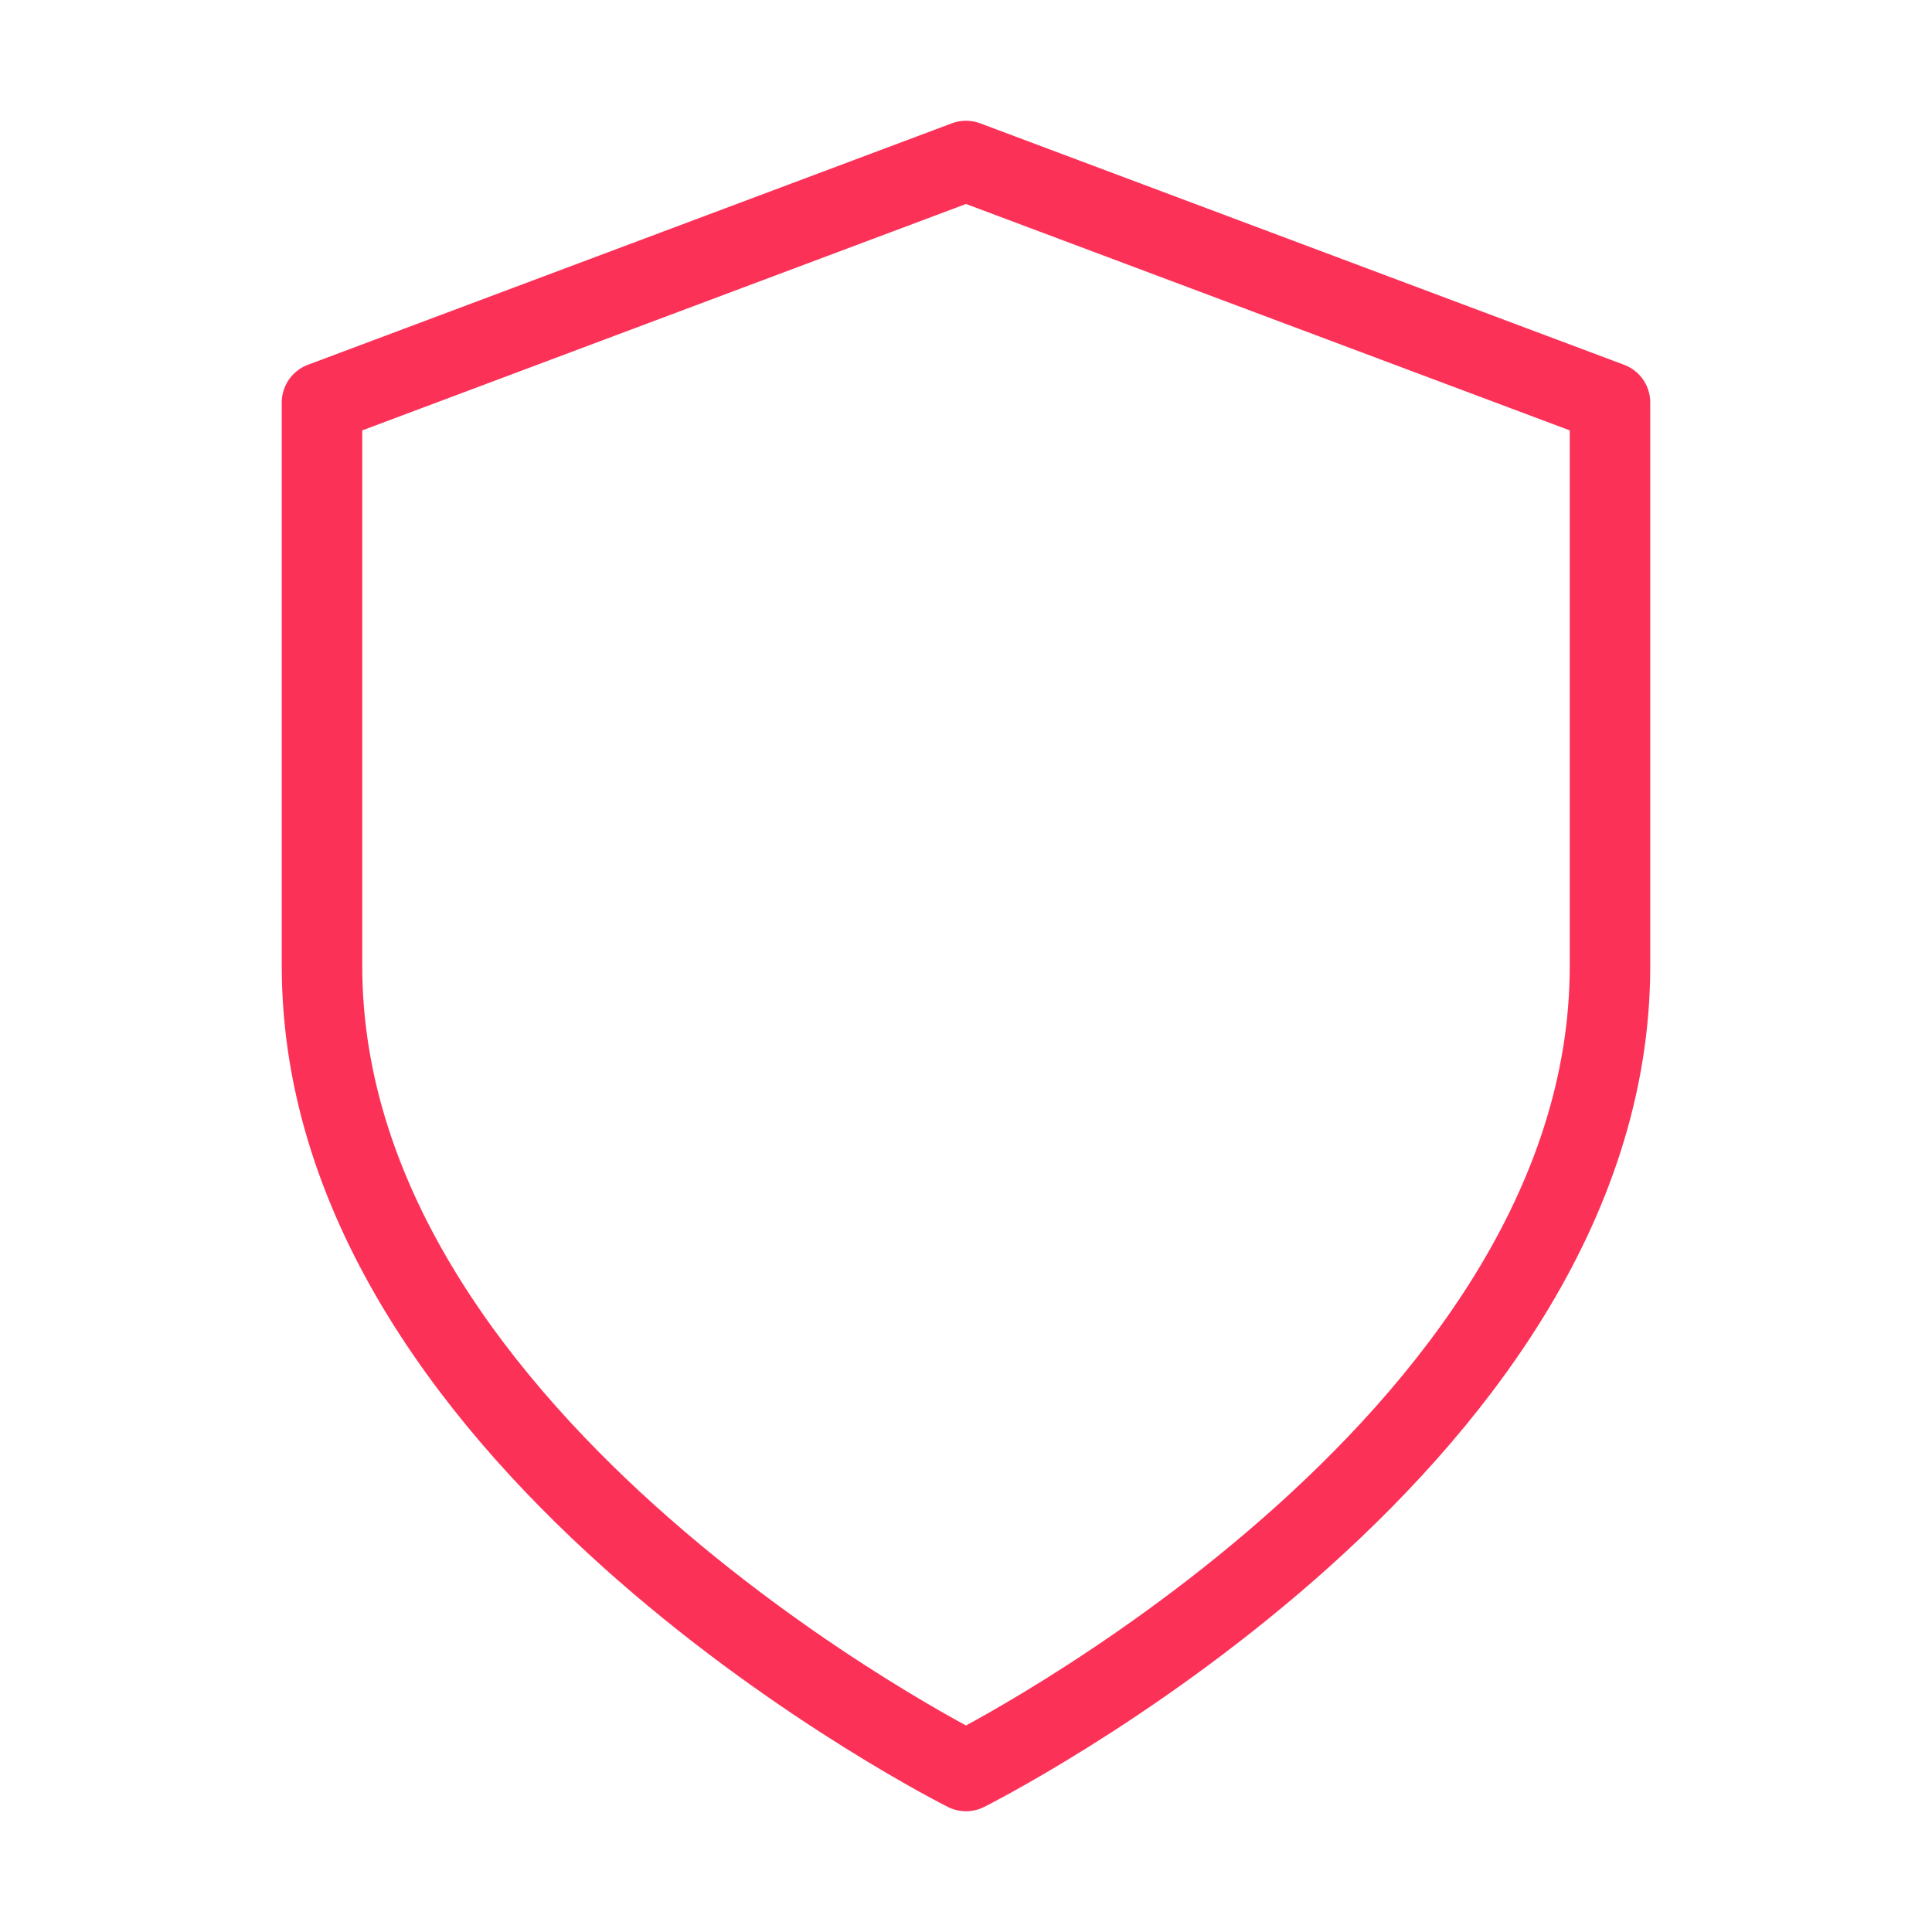
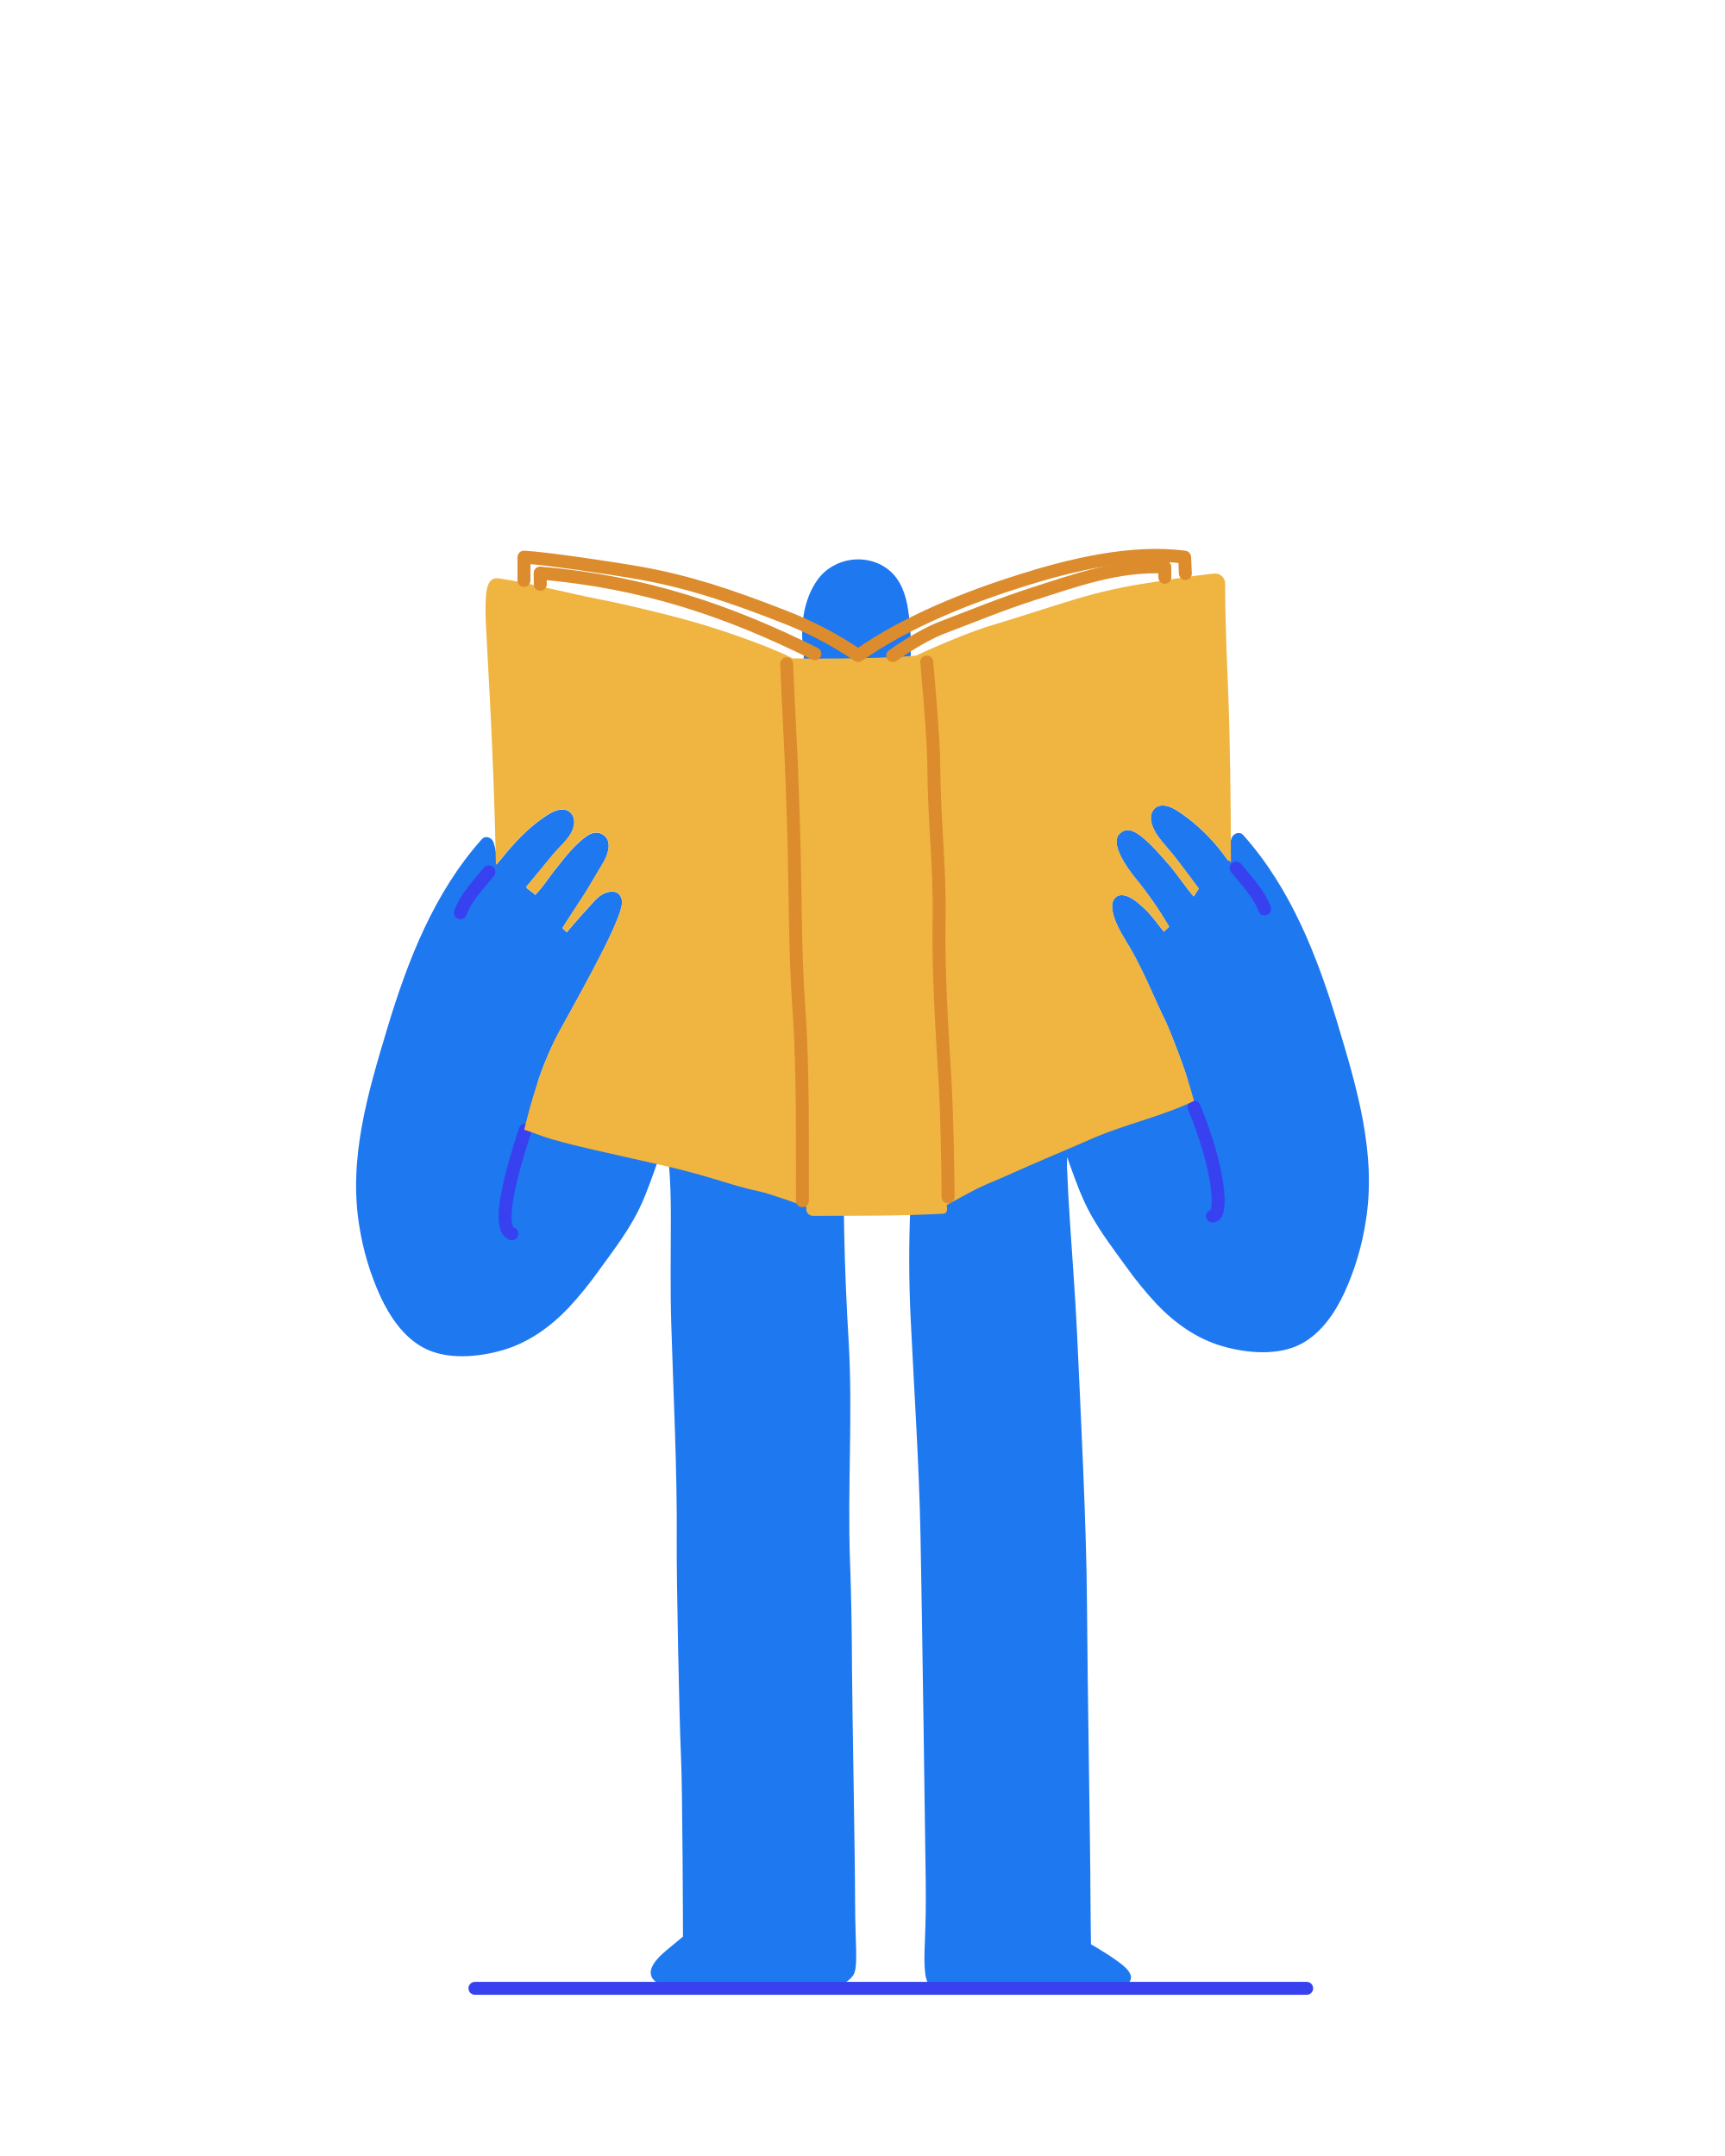
- <svg xmlns="http://www.w3.org/2000/svg" width="48" height="48" viewBox="0 0 48 48" fill="none">
-   <path d="M24 44C24 44 40 36 40 24V10L24 4L8 10V24C8 36 24 44 24 44Z" stroke="#FC3158" stroke-width="2" stroke-linecap="round" stroke-linejoin="round" />
+ <svg xmlns="http://www.w3.org/2000/svg" viewBox="0 0 800 1000">
+   <g id="jake">
+     <g id="reading">
+       <g id="body">
+         <path d="M416.1,325.43c4.4-5.86,5.89-13.35,6.24-20.54a115.54,115.54,0,0,0-1.15-21.83c-1-6.87-3.29-14-8.86-18.59-10.21-8.31-25.7-6-33.22,4.5-6.79,9.45-8.26,22.93-6.28,34.55a40.43,40.43,0,0,0,.08,8c.25,11.85,13.21,22.6,24.49,23.21C404.6,335.13,411.84,331.09,416.1,325.43Z" style="fill:#1e78f0" />
+         <path d="M620.4,475c-9.44-31.39-21.72-62.92-43.84-87.68-1.73-1.93-4.64-.71-5.4,1.43a30.9,30.9,0,0,0-1.54,10.35l-.22-.13c-.61-.85-1.22-1.7-1.86-2.54A85,85,0,0,0,548,377.38c-2.64-1.81-6.06-4.07-9.43-3.74s-5.14,3.33-4.81,6.51c.64,6.1,6.32,11.36,10,15.9,3.13,3.88,12,15.85,12.19,16.13-.79,1.2-1.56,2.42-2.32,3.64-3.08-3.41-8.12-10.77-10.45-13.5-14.17-16.65-19.56-19.9-24-15.56s2.92,15.16,7.78,21.05a171.05,171.05,0,0,1,15.21,22c-.22.37-2.2,2-2.42,2.35-2.88-3.57-5.51-7.47-8.86-10.6-2.62-2.45-6.67-6.24-10.54-6.35-3.2-.08-4.77,2.65-4.59,5.54.42,6.86,5.35,13.75,8.74,19.65,6,10.38,12.48,26.21,15,31.09s6.51,15.63,8.25,20.32c1.08,2.89,2.06,5.82,3,8.77-1.09,0-2.18.05-3.26.15-6.08.54-12.06,1.7-18.12,2.34-2.28-9.71-8.07-19.42-13-26.06a96.21,96.21,0,0,0-38.51-30.3c-36.34-15.9-78.64-10.39-115,2.73-31.06,11.23-60.61,29.84-79.4,57.23a64.06,64.06,0,0,0-10.28-1.6c-7-.53-13.79-2-20.74-2.58-1.06-.09-2.13-.13-3.2-.14a146.54,146.54,0,0,1,10-23.62c4.26-7.81,10-17.95,15.56-28.56,3.17-6,12.73-23.93,13.61-30.74.38-2.87-1-5.71-4.21-5.84-3.86-.15-6.63,2.22-9.05,4.87-3.1,3.38-9.42,10.41-12.31,14-.22-.37-1.79-1.67-2-2,.35-.55,5.7-9,8.86-13.7s6.61-11,9.59-15.81,4.67-10.85.53-13.68-8.16.49-12.2,4.28-7.43,8.45-10.8,12.64c-2.26,2.8-5.39,7.77-8.7,10.95-.67-1.27-3.42-2.42-4.13-3.67.19-.26,9.14-11,12.27-14.87,3.66-4.54,9.32-8.47,10-14.58.33-3.17-1.44-6.18-4.81-6.51s-6.79,1.94-9.43,3.74c-7.56,5.17-13.79,12-19.53,19.09-.69.84-1.39,1.67-2.08,2.5a30.52,30.52,0,0,0-1.54-10.19c-.76-2.14-3.67-3.36-5.4-1.42-22.12,24.76-34.4,56.28-43.84,87.67-8.95,29.79-18.15,60.39-13,91.73a125.16,125.16,0,0,0,9.79,32.69c4.36,9.34,10.69,18.82,20,23.8,10.7,5.72,25.31,4.4,36.59,1.15,11.9-3.42,22.06-10.67,30.54-19.55A172.23,172.23,0,0,0,278,588.92c5.59-7.67,11.36-15.28,16-23.58,4-7,6.8-14.79,9.52-22.38a107.85,107.85,0,0,0,3.46-11.15c.79.33,1.57.64,2.36,1,.09,2.31.68,4.76.86,6.83.75,8.43.92,16.9.92,25.35,0,16.13-.31,32.22.17,48.34,1,34.21,2.83,68.17,2.56,102.37-.13,16.5,1.17,81.75,1.95,98.24.78,16.31.95,84.31.95,84.31s-8.12,6.64-9.69,8.11c-6.93,6.47-7.21,11.49.22,14.64,9.54.08,81.53,0,81.53,0a13.15,13.15,0,0,0,6.83-4.74c2.56-3.65.92-14.71.92-34.39s-1.34-90.66-1.42-107.31-.3-33.42-.92-50.17c-1.26-33.85,1.35-68.45-.64-102.26-1-16.62-1.71-33.26-2.06-49.91q-.27-12.48-.22-25c0-.22,0-.45,0-.67q8.3-.4,16.57-1.55c4.64-.64,9.25-1.47,13.84-2.38a101,101,0,0,1,.46,17.56c-.7,17-.67,33.83.14,50.85,1.63,34,3.92,67.56,4.6,101.53.7,34.67,2.18,141.6,2.42,160.57.11,8.81,0,17.45-.36,26.24-.25,6.28-.72,16,1.09,19.79s9,3.61,9,3.61H511.6c10.85,0,16.57-4.19,10.36-10.14-4.47-4.29-16-10.82-16-10.82s-.25-16.59-.25-23.77c0-17.57-1.42-100-1.61-134.62s-3-90.57-4.61-125.09c-.81-17.47-2.21-34.89-3.33-52.34-.53-8.23-1-16.47-1.32-24.72-.05-1.28,0-2.86.11-4.6.5,1.53,1,3.05,1.56,4.54,2.72,7.59,5.57,15.34,9.52,22.38,4.65,8.29,10.42,15.91,16,23.58a173.32,173.32,0,0,0,14.39,17.69c8.48,8.87,18.64,16.12,30.54,19.55,11.28,3.25,25.89,4.56,36.59-1.15,9.33-5,15.66-14.47,20-23.81a125.21,125.21,0,0,0,9.79-32.68C638.55,535.41,629.35,504.82,620.4,475Z" style="fill:#1e78f0" />
+       </g>
+       <g id="body-lines">
+         <path d="M553.75,513.49c11.42,27.27,13.8,50.55,8.58,50.55" style="fill:none;stroke:#3741f0;stroke-linecap:round;stroke-linejoin:round;stroke-width:6px" />
+         <path d="M573.29,402.63c4.83,6,10.47,11.63,13.18,18.95" style="fill:none;stroke:#3741f0;stroke-linecap:round;stroke-linejoin:round;stroke-width:6px" />
+         <path d="M243.57,524.23c-10.23,30.93-11.65,46.13-6.2,48" style="fill:none;stroke:#3741f0;stroke-linecap:round;stroke-linejoin:round;stroke-width:6px" />
+         <path d="M226.71,404.39c-4.83,6-10.47,11.63-13.18,18.95" style="fill:none;stroke:#3741f0;stroke-linecap:round;stroke-linejoin:round;stroke-width:6px" />
+         <line x1="220.27" y1="922.23" x2="605.99" y2="922.23" style="fill:none;stroke:#3741f0;stroke-linecap:round;stroke-linejoin:round;stroke-width:6px" />
+       </g>
+       <path id="object" d="M547.79,491.78c-1.74-4.69-5.71-15.44-8.25-20.32s-9-20.71-15-31.09c-3.39-5.9-8.32-12.79-8.74-19.65-.18-2.89,1.39-5.62,4.59-5.54,3.87.11,7.92,3.9,10.54,6.35,3.35,3.13,6,7,8.86,10.6.22-.38,2.2-2,2.42-2.35a171.05,171.05,0,0,0-15.21-22c-4.86-5.89-12.18-16.71-7.78-21.05s9.8-1.09,24,15.56c2.33,2.73,7.37,10.09,10.45,13.5.76-1.22,1.53-2.44,2.32-3.64-.16-.28-9.06-12.25-12.19-16.13-3.66-4.54-9.34-9.8-10-15.9-.33-3.18,1.44-6.18,4.81-6.51s6.79,1.93,9.43,3.74a85,85,0,0,1,19.53,19.08c.64.84,1.25,1.69,1.86,2.54a13.44,13.44,0,0,1,1.44.87c-.06-27.64-.39-56.7-1.29-79.16-.66-16.63-1.4-33.26-1.4-49.91a4.62,4.62,0,0,0-4.91-4.75c-11.58,1.19-23,3.17-34.52,4.94a245.57,245.57,0,0,0-34.31,8.28c-11.45,3.5-22.8,7.33-34.29,10.71-8.54,2.52-22.44,8.17-35.33,14.13-19.69,1.86-57.19,1.3-57.19,1.3-12.14-6.31-35.21-13.72-41.62-15.66-12.84-3.88-36.5-9.57-48.31-11.81s-34.46-8-46.39-9.65c-6.14-.84-6.14,7.13-6.14,16.61,0,6.1,3.81,60.47,4.8,116.35.84-1,1.68-2,2.52-3,5.74-7.06,12-13.92,19.53-19.09,2.64-1.8,6.06-4.07,9.43-3.74s5.14,3.34,4.81,6.51c-.64,6.11-6.3,10-10,14.58-3.13,3.88-12.08,14.61-12.27,14.87.71,1.25,3.46,2.4,4.13,3.67,3.31-3.18,6.44-8.15,8.7-10.95,3.37-4.19,6.76-8.85,10.8-12.64s8.07-7.12,12.2-4.28,2.46,8.82-.53,13.68-6.47,11.14-9.59,15.81-8.51,13.15-8.86,13.7c.22.38,1.79,1.68,2,2,2.89-3.56,9.21-10.59,12.31-14,2.42-2.65,5.19-5,9.05-4.87,3.21.13,4.59,3,4.21,5.84-.88,6.81-10.44,24.72-13.61,30.74-5.56,10.61-11.3,20.75-15.56,28.56-6,11.07-11.13,25.38-15.25,41.82l-.9,3.56.46.15c4.29,1.42,8.49,3.15,12.84,4.39,12.26,3.48,24.8,6.08,37.22,8.9s18.83,4.08,31.19,7.53c9.18,2.57,18.14,5.75,27.48,7.67,4.45.91,21.55,7,21.77,7.24a3.14,3.14,0,0,0,3,4.08c21.43-.07,39,.09,60.42-1,2.58-.13,1.55-4,1.55-4s11.16-6.21,14.74-7.93c4.5-2.15,9.18-3.92,13.73-6,12.83-5.82,25.89-11.15,38.79-16.82,15.35-6.73,32.37-10.28,47.5-17.57C552,504.4,550.11,498,547.79,491.78Z" style="fill:#f0b441" />
+       <g id="object-lines">
+         <path d="M414,304.06s12.78-9.11,22.8-12.92c13.66-5.2,28-11.08,41.9-15.54,20.44-6.55,40.06-13.69,61.51-12.57l0,4.72" style="fill:none;stroke:#dc8c2d;stroke-linecap:round;stroke-linejoin:round;stroke-width:6px" />
+         <path d="M250.58,271l-.07-5.2c48.4,4.14,87.6,17.61,127.39,37.41" style="fill:none;stroke:#dc8c2d;stroke-linecap:round;stroke-linejoin:round;stroke-width:6px" />
+         <path d="M243,269.25l0-10.81c9.25.38,40.42,5,53.87,7.38C319,269.8,338,276,364,286.19a169.11,169.11,0,0,1,34,17.87c22.75-16,51.24-27.15,76.29-35,21.23-6.65,50.15-14,75.11-10.62l.33,7.59" style="fill:none;stroke:#dc8c2d;stroke-linecap:round;stroke-linejoin:round;stroke-width:6px" />
+         <path d="M429.8,307.06s3.25,35.26,3.3,49.36c.1,23.1,2.8,46.11,2.41,69.26-.42,25.07,1.23,50.25,2.74,75.27.79,13.08,1.44,41.09,1.44,54.21" style="fill:none;stroke:#dc8c2d;stroke-linecap:round;stroke-linejoin:round;stroke-width:6px" />
+         <path d="M364.83,307.88s.92,21.49,1.37,29.58c.85,15.33,1.34,30.85,1.83,46.2.91,28.19.48,56.22,2.48,84.32s1.54,60.9,1.62,88.95" style="fill:none;stroke:#dc8c2d;stroke-linecap:round;stroke-linejoin:round;stroke-width:6px" />
+       </g>
+     </g>
+   </g>
</svg>
